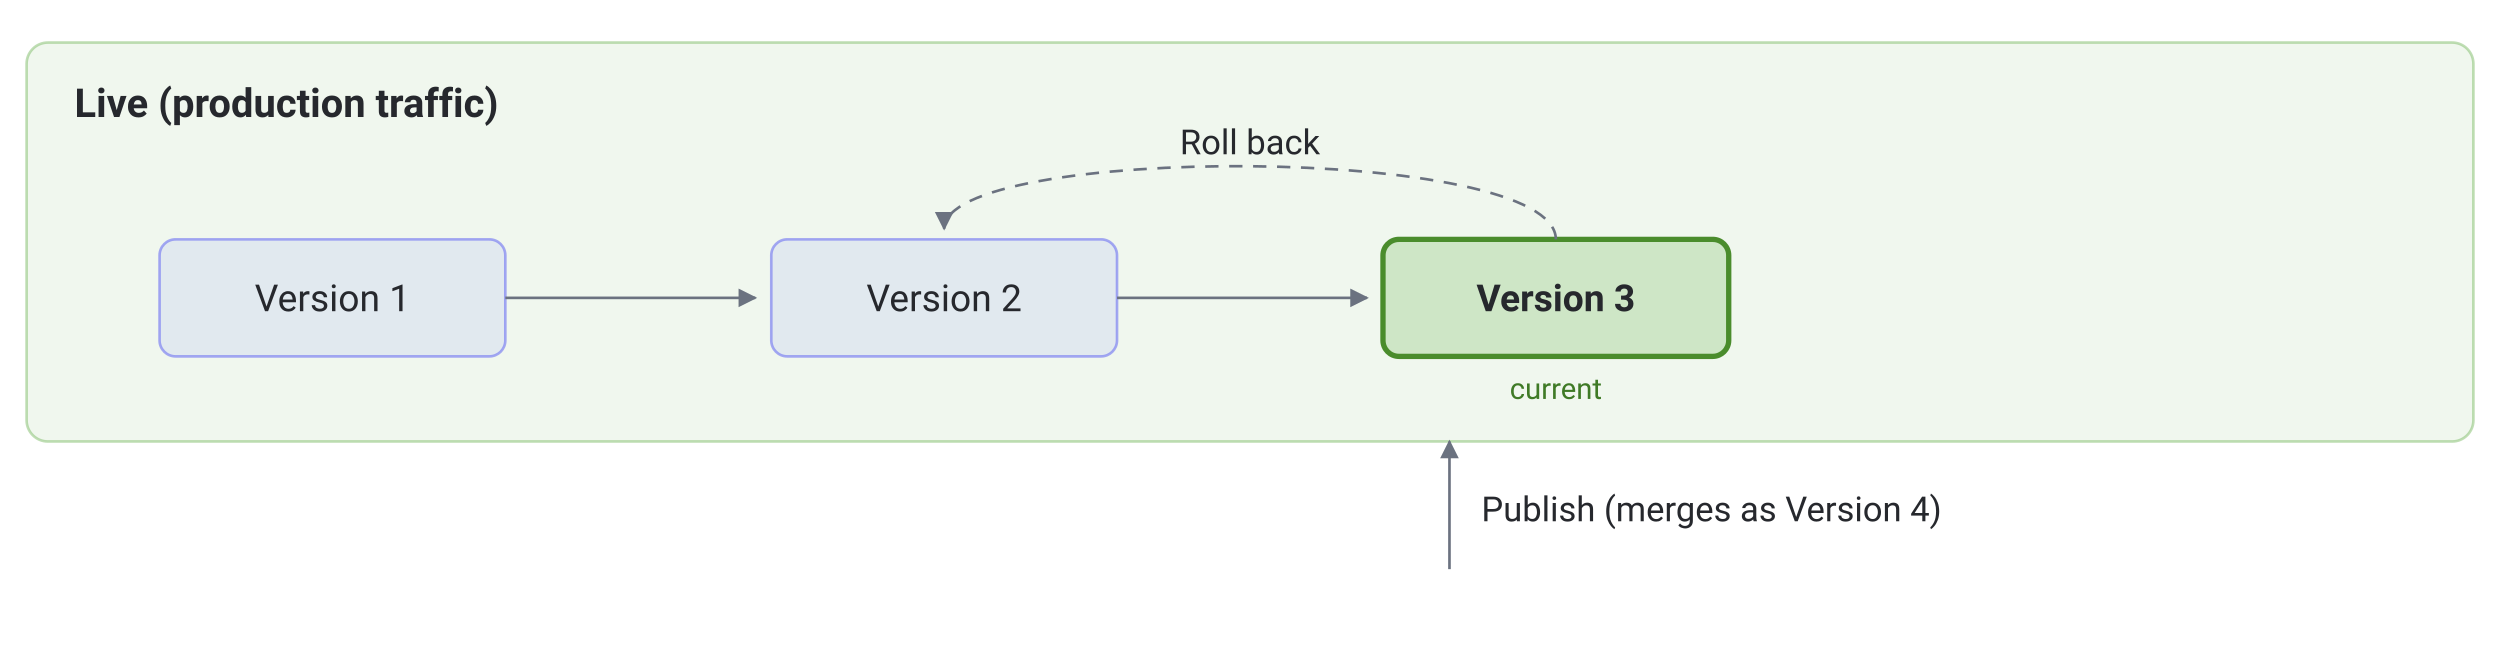
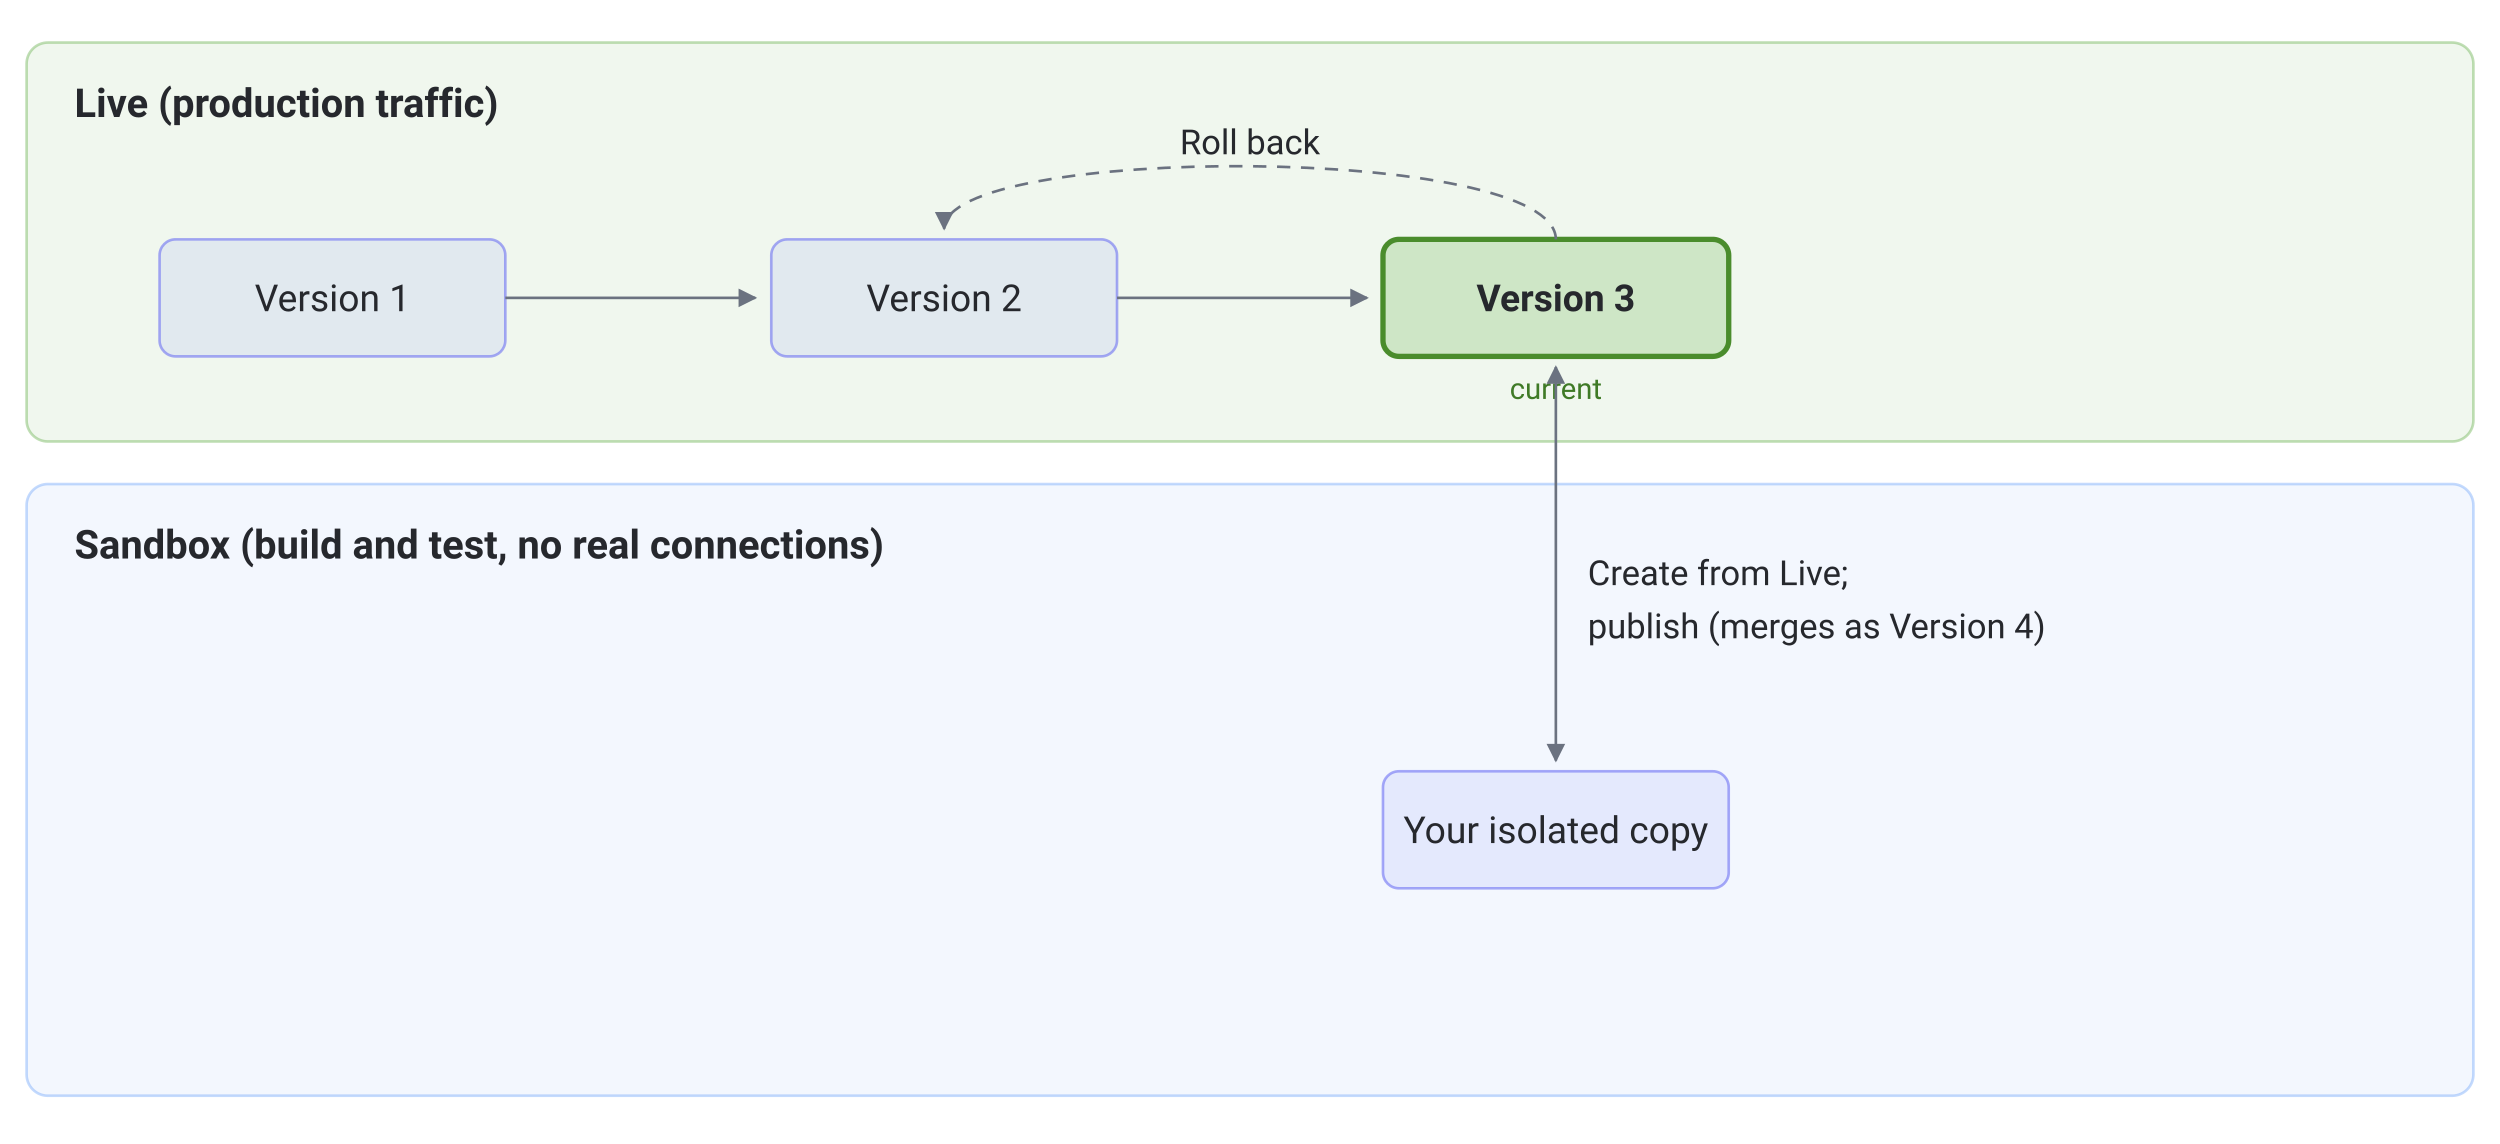
- <svg xmlns="http://www.w3.org/2000/svg" viewBox="0 0 940 248" font-family="ui-sans-serif, system-ui, -apple-system, 'Segoe UI', Roboto, Helvetica, Arial, sans-serif">
+ <svg xmlns="http://www.w3.org/2000/svg" viewBox="0 0 940 430" font-family="ui-sans-serif, system-ui, -apple-system, 'Segoe UI', Roboto, Helvetica, Arial, sans-serif">
  <defs>
    <marker id="arr" viewBox="0 0 10 10" refX="9" refY="5" markerWidth="7" markerHeight="7" orient="auto-start-reverse">
      <path d="M 0 0 L 10 5 L 0 10 z" fill="#6b7280" />
    </marker>
  </defs>
  <rect x="10" y="16" width="920" height="150" rx="8" fill="rgba(74,160,44,0.08)" stroke="rgba(74,160,44,0.35)" />
  <text x="28" y="44" font-size="15" font-weight="600" fill="#26282d">Live (production traffic)</text>
  <rect x="60" y="90" width="130" height="44" rx="6" fill="rgba(99,102,241,0.10)" stroke="rgba(99,102,241,0.55)" />
  <rect x="290" y="90" width="130" height="44" rx="6" fill="rgba(99,102,241,0.10)" stroke="rgba(99,102,241,0.55)" />
  <rect x="520" y="90" width="130" height="44" rx="6" fill="rgba(74,160,44,0.20)" stroke="#4a8c2c" stroke-width="2" />
  <text x="125" y="117" font-size="14" text-anchor="middle" fill="#26282d">Version 1</text>
  <text x="355" y="117" font-size="14" text-anchor="middle" fill="#26282d">Version 2</text>
  <text x="585" y="117" font-size="14" font-weight="600" text-anchor="middle" fill="#26282d">Version 3</text>
  <text x="585" y="150" font-size="11" text-anchor="middle" fill="#3f7a26">current</text>
  <line x1="190" y1="112" x2="284" y2="112" stroke="#6b7280" marker-end="url(#arr)" />
  <line x1="420" y1="112" x2="514" y2="112" stroke="#6b7280" marker-end="url(#arr)" />
  <path d="M 585 90 C 585 54, 355 54, 355 86" fill="none" stroke="#6b7280" stroke-dasharray="5 4" marker-end="url(#arr)" />
  <text x="470" y="58" font-size="13" text-anchor="middle" fill="#26282d">Roll back</text>
-   <path d="M 545 166 L 545 214" fill="none" stroke="#6b7280" marker-start="url(#arr)" />
-   <text x="557" y="196" font-size="13" fill="#26282d">Publish (merges as Version 4)</text>
+   <rect x="10" y="182" width="920" height="230" rx="8" fill="rgba(59,130,246,0.06)" stroke="rgba(59,130,246,0.30)" />
+   <text x="28" y="210" font-size="15" font-weight="600" fill="#26282d">Sandbox (build and test, no real connections)</text>
+   <rect x="520" y="290" width="130" height="44" rx="6" fill="rgba(99,102,241,0.10)" stroke="rgba(99,102,241,0.55)" />
+   <text x="585" y="317" font-size="14" text-anchor="middle" fill="#26282d">Your isolated copy</text>
+   <path d="M 585 286 L 585 138" fill="none" stroke="#6b7280" marker-start="url(#arr)" marker-end="url(#arr)" />
+   <text x="597" y="220" font-size="13" fill="#26282d">Create from Live;</text>
+   <text x="597" y="240" font-size="13" fill="#26282d">publish (merges as Version 4)</text>
</svg>
